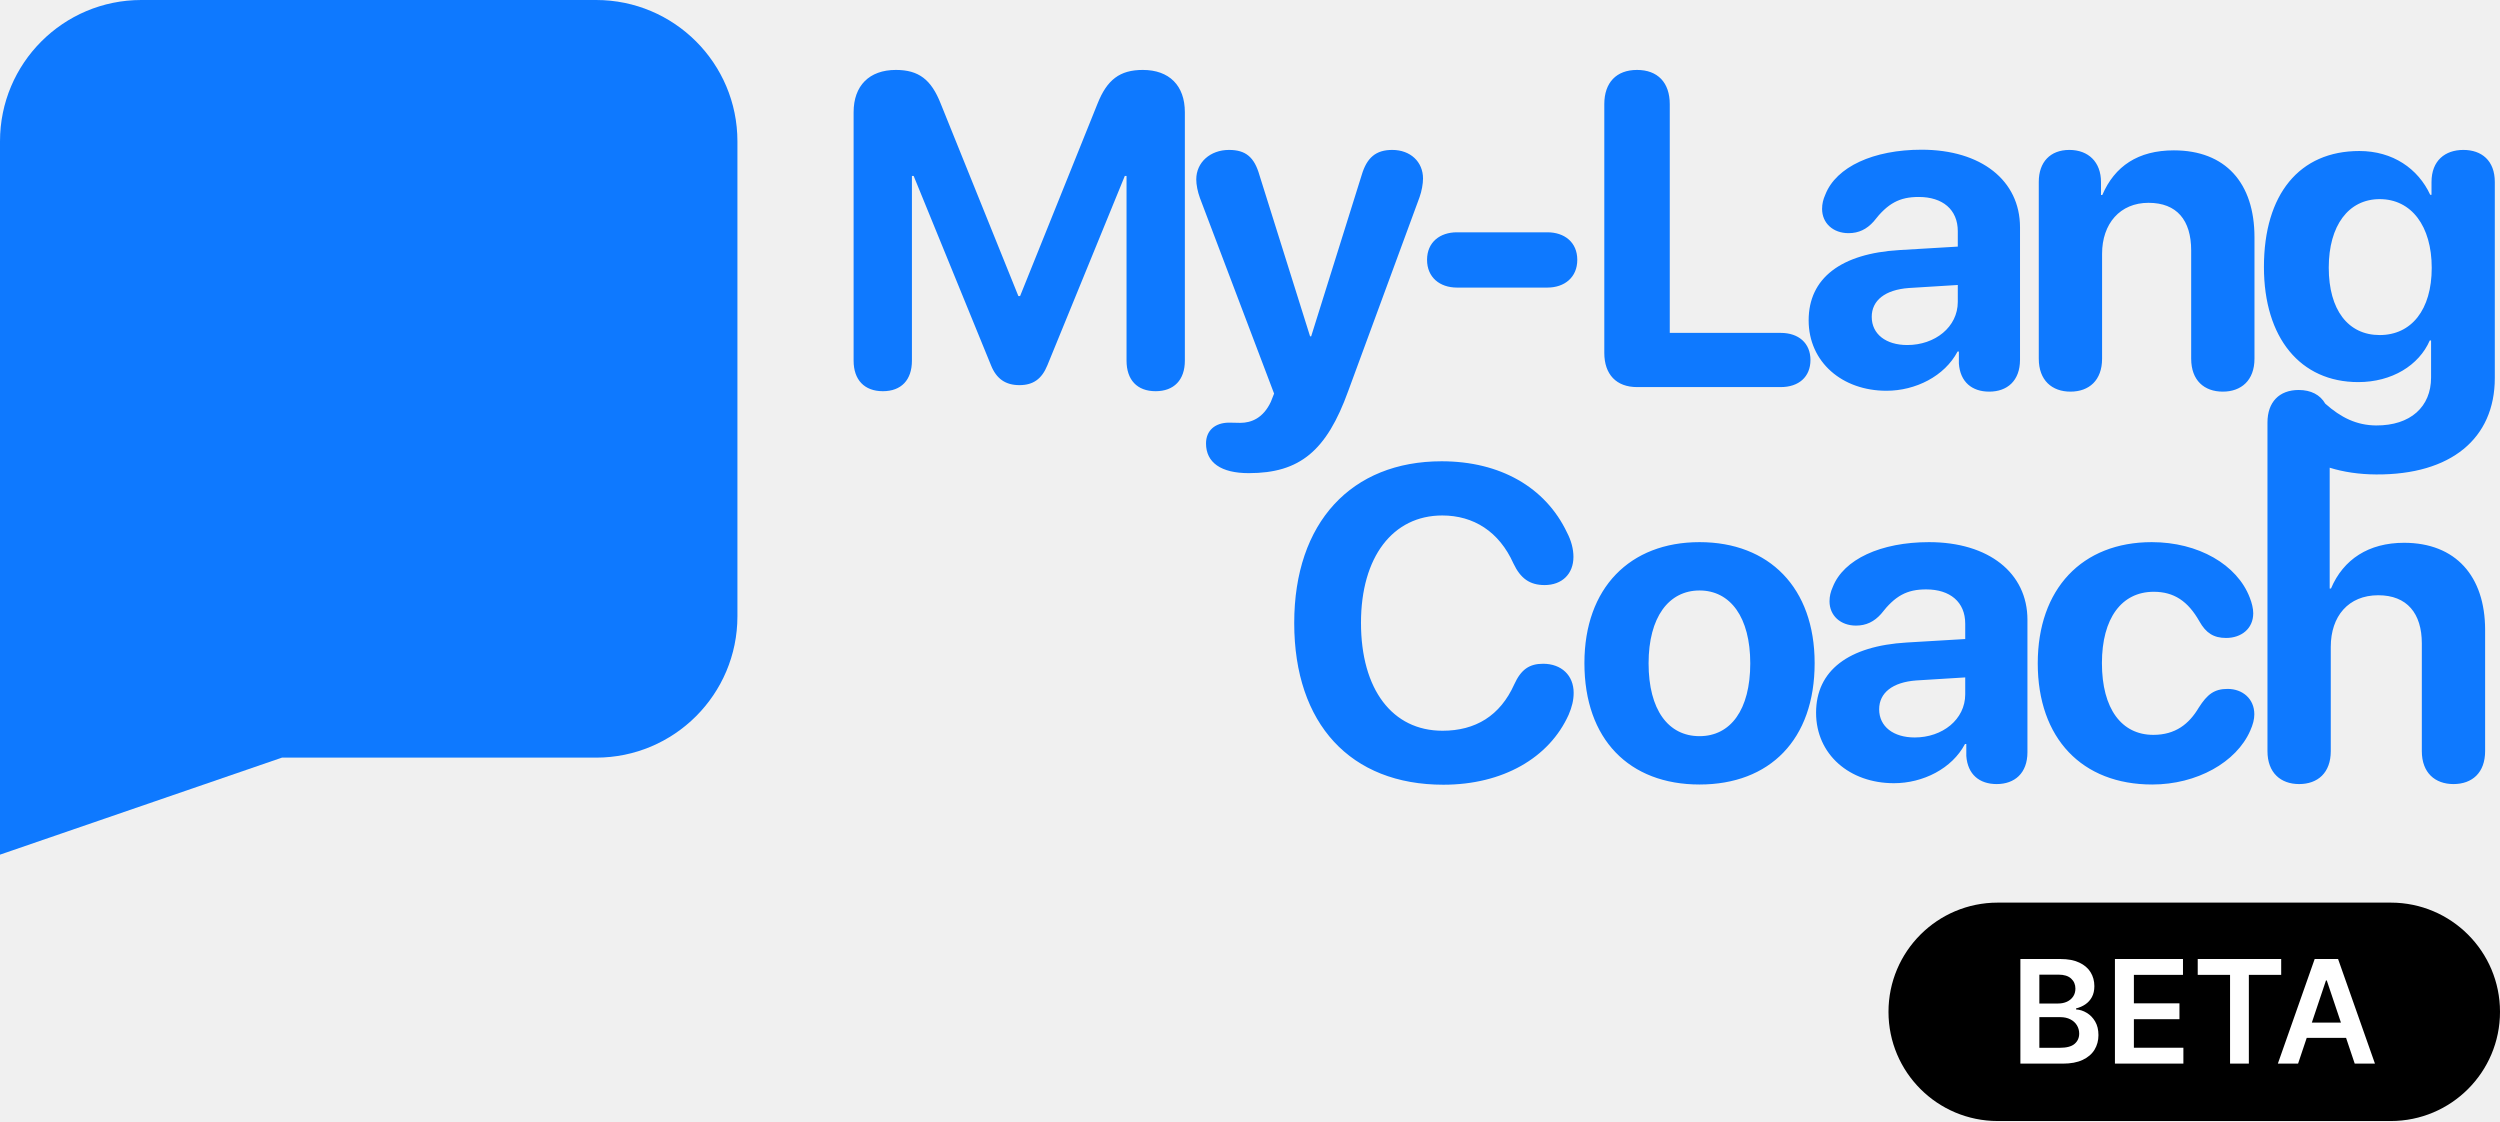
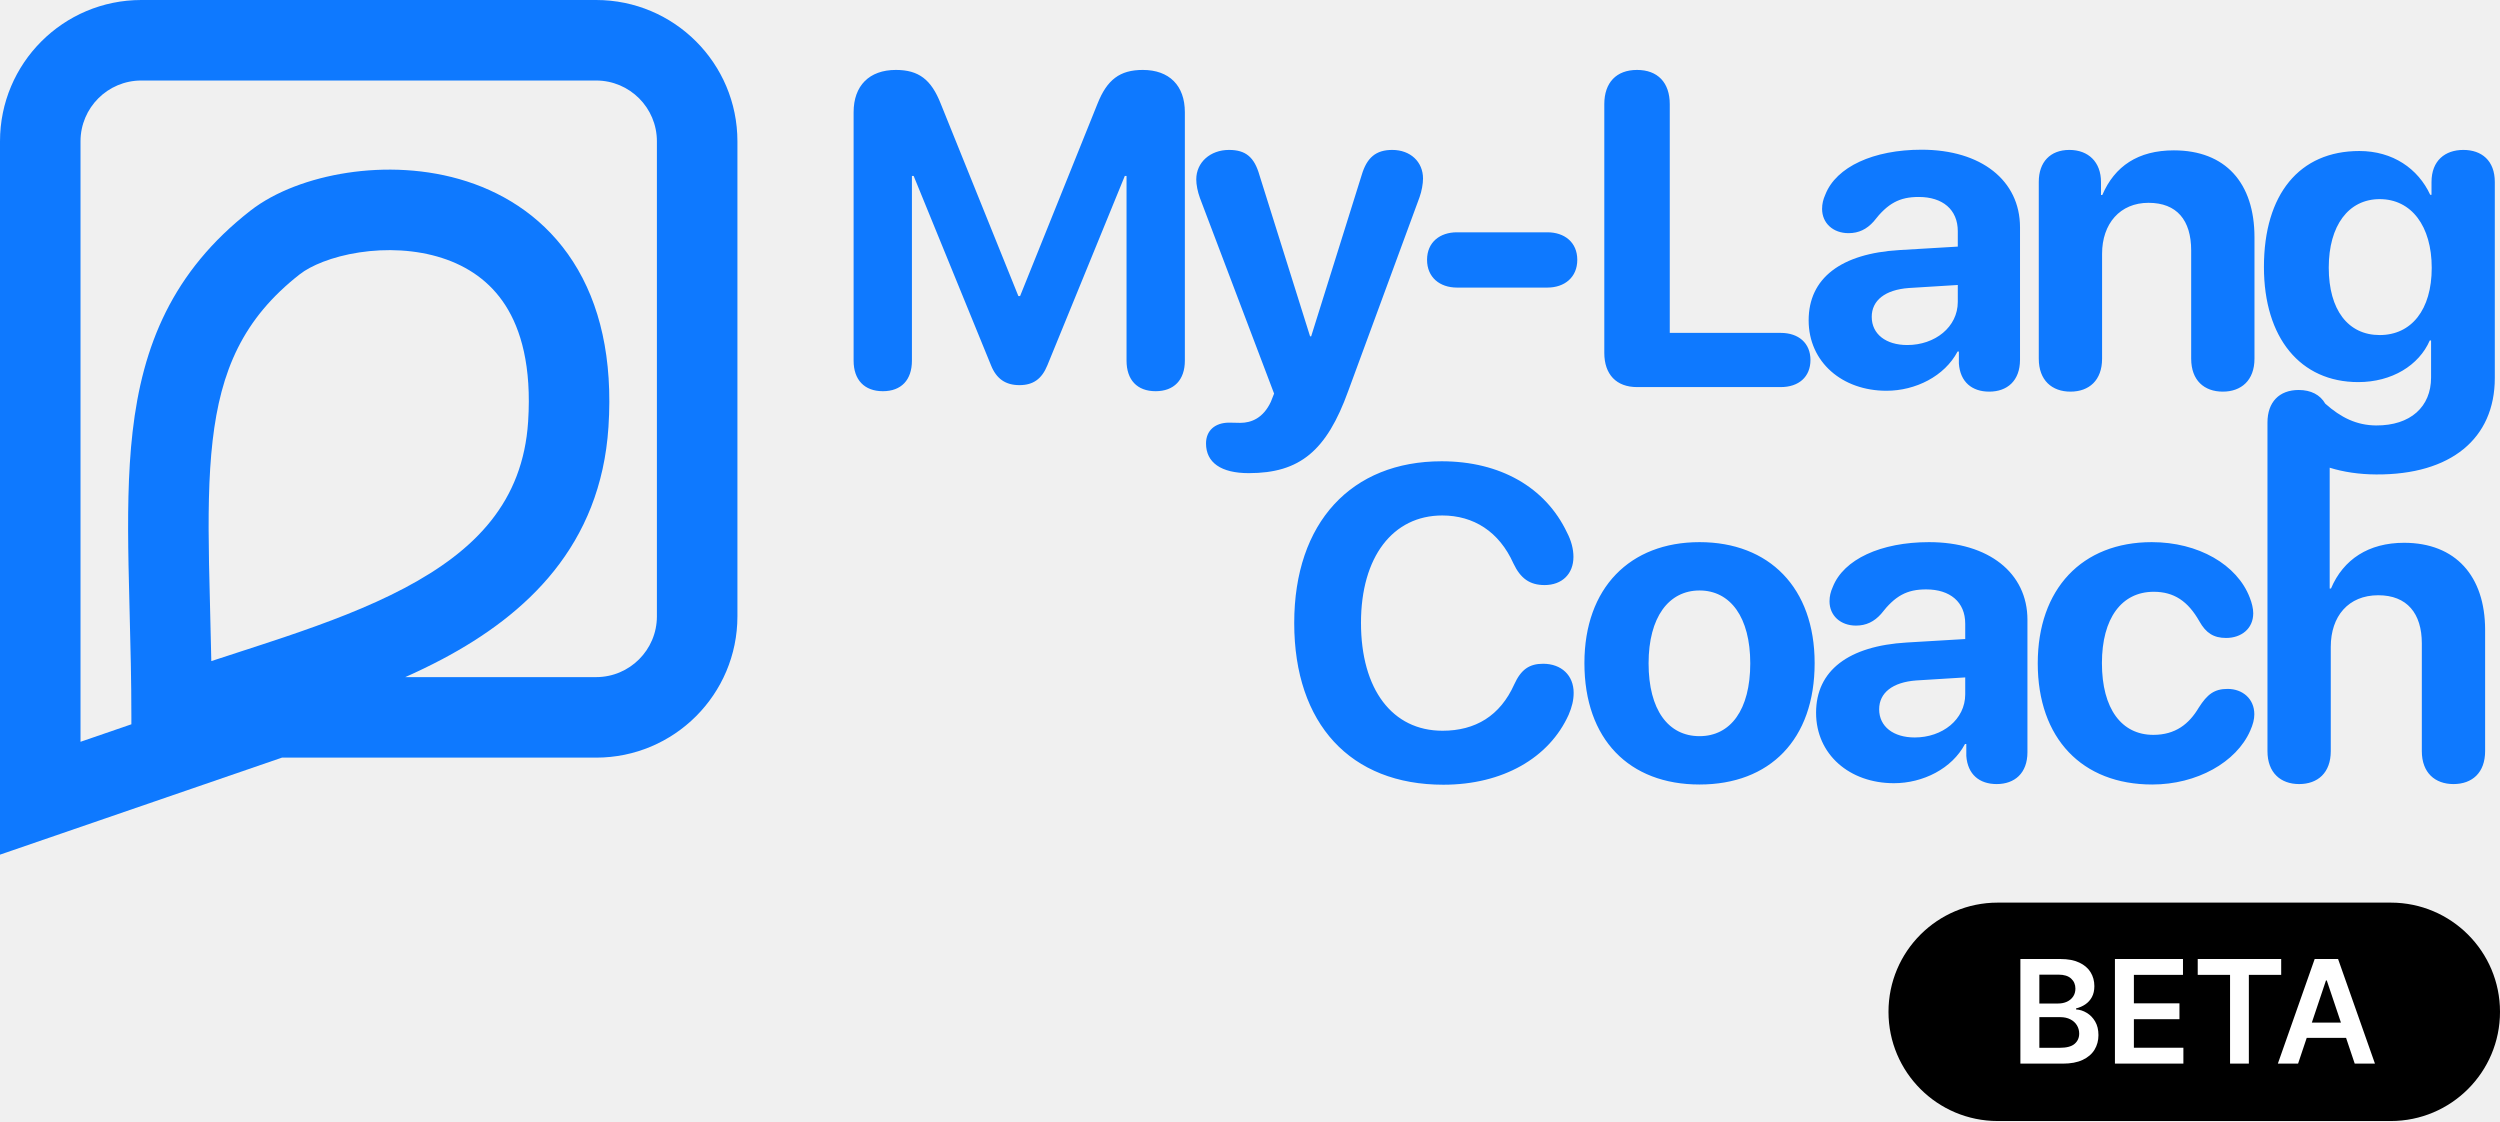
<svg xmlns="http://www.w3.org/2000/svg" width="417" height="187" viewBox="0 0 417 187" fill="none">
-   <path fillRule="evenodd" clipRule="evenodd" d="M23.572 13.43C17.971 13.43 13.43 17.971 13.43 23.572V123.731L21.914 120.812V119.658C21.914 113.471 21.766 107.717 21.623 102.185C21.554 99.491 21.486 96.85 21.437 94.237C21.291 86.403 21.321 78.933 22.122 71.976C23.767 57.707 28.712 45.322 41.776 35.134C45.913 31.908 51.815 29.756 57.905 28.827C64.096 27.882 71.164 28.092 77.861 30.253C84.634 32.439 91.104 36.66 95.606 43.674C100.091 50.662 102.235 59.816 101.492 71.209C100.203 90.977 87.879 102.492 73.733 109.97C71.734 111.027 69.681 112.014 67.598 112.943H99.429C105.031 112.943 109.571 108.402 109.571 102.801V23.572C109.571 17.971 105.031 13.43 99.429 13.43H23.572ZM35.247 110.271C36.77 109.769 38.308 109.27 39.842 108.771C42.404 107.939 44.957 107.11 47.42 106.278C54.575 103.861 61.424 101.286 67.456 98.097C79.389 91.789 87.223 83.636 88.091 70.335C88.695 61.069 86.882 54.946 84.304 50.928C81.742 46.938 78.043 44.424 73.737 43.035C69.356 41.621 64.436 41.416 59.931 42.103C55.323 42.806 51.818 44.334 50.035 45.725C40.501 53.16 36.809 61.846 35.464 73.514C34.772 79.526 34.72 86.241 34.865 93.986C34.91 96.417 34.976 98.964 35.044 101.609C35.115 104.394 35.19 107.288 35.247 110.271ZM47.029 126.373H99.429C112.448 126.373 123.002 115.819 123.002 102.801V23.572C123.002 10.554 112.448 0 99.429 0H23.572C10.554 0 0 10.554 0 23.572V142.556L47.029 126.373Z" fill="#0E79FF" />
-   <path fillRule="evenodd" clipRule="evenodd" d="M142.382 60.154C142.382 63.373 144.19 65.253 147.263 65.253C150.337 65.253 152.109 63.373 152.109 60.154V29.346H152.398L165.307 60.95C166.211 63.192 167.73 64.241 170.044 64.241C172.322 64.241 173.769 63.228 174.709 60.914L187.618 29.346H187.907V60.154C187.907 63.373 189.679 65.253 192.753 65.253C195.826 65.253 197.634 63.373 197.634 60.154V18.715C197.634 14.268 195.031 11.664 190.619 11.664C186.786 11.664 184.653 13.291 183.062 17.305L170.153 49.379H169.863L156.918 17.305C155.327 13.255 153.23 11.664 149.433 11.664C144.985 11.664 142.382 14.304 142.382 18.715V60.154ZM273.057 64.566C269.622 64.566 267.597 62.469 267.597 58.853V17.377C267.597 13.761 269.622 11.664 273.057 11.664C276.492 11.664 278.517 13.761 278.517 17.377V55.526H297.031C299.996 55.526 301.985 57.226 301.985 60.046C301.985 62.867 300.032 64.566 297.031 64.566H273.057ZM301.682 53.429C301.682 60.407 307.286 65.18 314.663 65.18C319.508 65.18 324.354 62.758 326.524 58.636H326.74V60.624C326.957 63.734 328.946 65.325 331.803 65.325C334.804 65.325 336.938 63.517 336.938 60.01V37.916C336.938 30.105 330.465 24.971 320.521 24.971C312.493 24.971 306.274 27.827 304.466 32.456C304.104 33.251 303.924 34.011 303.924 34.842C303.924 37.229 305.768 38.892 308.335 38.892C310.035 38.892 311.372 38.241 312.53 36.94C314.88 33.902 316.833 32.854 320.051 32.854C324.028 32.854 326.56 34.951 326.56 38.567V41.134L316.796 41.713C307.106 42.291 301.682 46.377 301.682 53.429ZM326.56 50.355C326.56 54.55 322.763 57.551 318.134 57.551C314.591 57.551 312.204 55.743 312.204 52.85C312.204 50.102 314.446 48.33 318.388 48.041L326.56 47.535V50.355ZM388.592 78.015C390.868 78.721 393.478 79.125 396.355 79.138C408.83 79.211 416.134 73.136 416.134 63.047V30.358C416.134 26.779 413.929 25.007 410.891 25.007C407.854 25.007 405.576 26.779 405.576 30.358V32.492H405.359C403.334 28.117 399.103 25.188 393.534 25.188C383.554 25.188 377.624 32.383 377.624 44.533C377.624 56.358 383.699 63.734 393.354 63.734C398.958 63.734 403.478 60.95 405.286 56.791H405.503V62.975C405.503 67.82 402.104 71.002 396.319 70.966C393.076 70.933 390.482 69.663 387.851 67.328C387.011 65.865 385.485 65.05 383.421 65.05C380.167 65.05 378.214 67.075 378.214 70.474V125.287C378.214 128.903 380.42 130.783 383.493 130.783C386.603 130.783 388.773 128.903 388.773 125.287V107.894C388.773 102.796 391.702 99.288 396.692 99.288C401.501 99.288 403.96 102.326 403.96 107.316V125.287C403.96 128.903 406.165 130.783 409.239 130.783C412.349 130.783 414.518 128.903 414.518 125.287V105.074C414.518 96.106 409.601 90.537 400.995 90.537C395.101 90.537 390.87 93.286 388.809 98.167H388.592V78.015ZM405.612 44.678C405.612 51.693 402.213 55.887 396.933 55.887C391.69 55.887 388.436 51.729 388.436 44.642C388.436 37.627 391.726 33.215 396.933 33.215C402.213 33.215 405.612 37.699 405.612 44.678ZM339.897 110.642C339.897 123.19 347.31 130.856 358.99 130.856C366.403 130.856 373.02 127.167 375.334 121.888C375.804 120.839 376.021 119.971 376.021 119.14C376.021 116.536 374.032 114.909 371.574 114.909C369.332 114.909 368.175 115.813 366.764 118.019C365.137 120.767 362.859 122.575 359.171 122.575C353.891 122.575 350.601 118.236 350.601 110.606C350.601 103.121 353.891 98.709 359.243 98.709C362.606 98.709 364.956 100.264 366.873 103.663C367.958 105.58 369.223 106.411 371.32 106.411C373.815 106.411 375.84 104.893 375.84 102.289C375.84 101.53 375.623 100.59 375.262 99.686C373.165 94.189 366.692 90.429 358.918 90.429C347.274 90.429 339.897 98.239 339.897 110.642ZM315.902 130.639C308.526 130.639 302.921 125.865 302.921 118.887C302.921 111.835 308.345 107.749 318.036 107.171L327.799 106.592V104.025C327.799 100.409 325.268 98.312 321.29 98.312C318.072 98.312 316.119 99.36 313.769 102.398C312.612 103.699 311.274 104.35 309.574 104.35C307.007 104.35 305.163 102.687 305.163 100.3C305.163 99.469 305.344 98.709 305.705 97.914C307.513 93.285 313.733 90.429 321.76 90.429C331.704 90.429 338.177 95.563 338.177 103.374V125.468C338.177 128.975 336.043 130.783 333.042 130.783C330.185 130.783 328.197 129.192 327.98 126.082V124.094H327.763C325.593 128.216 320.748 130.639 315.902 130.639ZM319.374 123.009C324.002 123.009 327.799 120.008 327.799 115.813V112.993L319.627 113.499C315.685 113.788 313.443 115.56 313.443 118.308C313.443 121.201 315.83 123.009 319.374 123.009ZM264.28 110.606C264.28 123.334 271.765 130.856 283.481 130.856C295.197 130.856 302.682 123.37 302.682 110.606C302.682 98.022 295.089 90.429 283.481 90.429C271.874 90.429 264.28 98.058 264.28 110.606ZM291.943 110.642C291.943 118.416 288.652 122.792 283.481 122.792C278.274 122.792 274.984 118.416 274.984 110.642C274.984 102.94 278.346 98.492 283.481 98.492C288.616 98.492 291.943 102.94 291.943 110.642ZM240.754 130.892C225.278 130.892 215.876 120.767 215.876 103.917C215.876 87.102 225.458 76.941 240.465 76.941C250.228 76.941 257.785 81.281 261.365 88.802C262.088 90.176 262.45 91.586 262.45 92.888C262.45 95.745 260.533 97.589 257.641 97.589C255.182 97.589 253.627 96.504 252.434 93.973C250.047 88.657 245.78 85.981 240.573 85.981C232.329 85.981 227.013 92.888 227.013 103.881C227.013 115.018 232.256 121.888 240.609 121.888C246.106 121.888 250.228 119.393 252.578 114.15C253.699 111.691 255.073 110.715 257.388 110.715C260.461 110.715 262.486 112.667 262.486 115.56C262.486 116.79 262.197 117.947 261.654 119.212C258.4 126.444 250.626 130.892 240.754 130.892ZM345.348 65.325C342.274 65.325 340.068 63.445 340.068 59.829V30.322C340.068 27.032 341.985 25.007 345.167 25.007C348.349 25.007 350.446 27.032 350.446 30.358V32.528H350.663C352.724 27.719 356.63 25.079 362.596 25.079C371.202 25.079 376.047 30.503 376.047 39.579V59.829C376.047 63.445 373.842 65.325 370.768 65.325C367.658 65.325 365.489 63.445 365.489 59.829V41.785C365.489 36.723 363.102 33.83 358.365 33.83C353.628 33.83 350.627 37.301 350.627 42.327V59.829C350.627 63.445 348.457 65.325 345.348 65.325ZM238.032 43.34C238.032 46.269 240.166 47.969 243.022 47.969H258.101C260.958 47.969 263.091 46.269 263.091 43.34C263.091 40.411 260.958 38.748 258.101 38.748H243.022C240.166 38.748 238.032 40.411 238.032 43.34ZM208.288 78.921C203.659 78.921 201.164 77.149 201.164 73.967C201.164 71.834 202.647 70.496 205.033 70.496C205.395 70.496 205.675 70.505 205.955 70.514C206.236 70.523 206.516 70.532 206.878 70.532C208.722 70.532 210.711 69.737 211.976 67.025L212.519 65.651L200.152 33.034C199.754 31.95 199.537 30.792 199.537 29.925C199.537 27.068 201.888 25.007 204.997 25.007C207.782 25.007 209.228 26.2 210.096 29.274L218.521 56.104H218.702L227.127 29.201C227.995 26.272 229.514 25.007 232.226 25.007C235.263 25.007 237.36 26.996 237.36 29.78C237.36 30.648 237.143 31.877 236.782 32.89L224.885 65.217C221.269 75.233 216.785 78.921 208.288 78.921Z" fill="#0E79FF" />
+   <path fill-rule="evenodd" clip-rule="evenodd" d="M23.572 13.43C17.971 13.43 13.43 17.971 13.43 23.572V123.731L21.914 120.812V119.658C21.914 113.471 21.766 107.717 21.623 102.185C21.554 99.491 21.486 96.85 21.437 94.237C21.291 86.403 21.321 78.933 22.122 71.976C23.767 57.707 28.712 45.322 41.776 35.134C45.913 31.908 51.815 29.756 57.905 28.827C64.096 27.882 71.164 28.092 77.861 30.253C84.634 32.439 91.104 36.66 95.606 43.674C100.091 50.662 102.235 59.816 101.492 71.209C100.203 90.977 87.879 102.492 73.733 109.97C71.734 111.027 69.681 112.014 67.598 112.943H99.429C105.031 112.943 109.571 108.402 109.571 102.801V23.572C109.571 17.971 105.031 13.43 99.429 13.43H23.572ZM35.247 110.271C36.77 109.769 38.308 109.27 39.842 108.771C42.404 107.939 44.957 107.11 47.42 106.278C54.575 103.861 61.424 101.286 67.456 98.097C79.389 91.789 87.223 83.636 88.091 70.335C88.695 61.069 86.882 54.946 84.304 50.928C81.742 46.938 78.043 44.424 73.737 43.035C69.356 41.621 64.436 41.416 59.931 42.103C55.323 42.806 51.818 44.334 50.035 45.725C40.501 53.16 36.809 61.846 35.464 73.514C34.772 79.526 34.72 86.241 34.865 93.986C34.91 96.417 34.976 98.964 35.044 101.609C35.115 104.394 35.19 107.288 35.247 110.271ZM47.029 126.373H99.429C112.448 126.373 123.002 115.819 123.002 102.801V23.572C123.002 10.554 112.448 0 99.429 0H23.572C10.554 0 0 10.554 0 23.572V142.556L47.029 126.373Z" fill="#0E79FF" />
+   <path fill-rule="evenodd" clip-rule="evenodd" d="M142.382 60.154C142.382 63.373 144.19 65.253 147.263 65.253C150.337 65.253 152.109 63.373 152.109 60.154V29.346H152.398L165.307 60.95C166.211 63.192 167.73 64.241 170.044 64.241C172.322 64.241 173.769 63.228 174.709 60.914L187.618 29.346H187.907V60.154C187.907 63.373 189.679 65.253 192.753 65.253C195.826 65.253 197.634 63.373 197.634 60.154V18.715C197.634 14.268 195.031 11.664 190.619 11.664C186.786 11.664 184.653 13.291 183.062 17.305L170.153 49.379H169.863L156.918 17.305C155.327 13.255 153.23 11.664 149.433 11.664C144.985 11.664 142.382 14.304 142.382 18.715V60.154ZM273.057 64.566C269.622 64.566 267.597 62.469 267.597 58.853V17.377C267.597 13.761 269.622 11.664 273.057 11.664C276.492 11.664 278.517 13.761 278.517 17.377V55.526H297.031C299.996 55.526 301.985 57.226 301.985 60.046C301.985 62.867 300.032 64.566 297.031 64.566H273.057ZM301.682 53.429C301.682 60.407 307.286 65.18 314.663 65.18C319.508 65.18 324.354 62.758 326.524 58.636H326.74V60.624C326.957 63.734 328.946 65.325 331.803 65.325C334.804 65.325 336.938 63.517 336.938 60.01V37.916C336.938 30.105 330.465 24.971 320.521 24.971C312.493 24.971 306.274 27.827 304.466 32.456C304.104 33.251 303.924 34.011 303.924 34.842C303.924 37.229 305.768 38.892 308.335 38.892C310.035 38.892 311.372 38.241 312.53 36.94C314.88 33.902 316.833 32.854 320.051 32.854C324.028 32.854 326.56 34.951 326.56 38.567V41.134L316.796 41.713C307.106 42.291 301.682 46.377 301.682 53.429ZM326.56 50.355C326.56 54.55 322.763 57.551 318.134 57.551C314.591 57.551 312.204 55.743 312.204 52.85C312.204 50.102 314.446 48.33 318.388 48.041L326.56 47.535V50.355ZM388.592 78.015C390.868 78.721 393.478 79.125 396.355 79.138C408.83 79.211 416.134 73.136 416.134 63.047V30.358C416.134 26.779 413.929 25.007 410.891 25.007C407.854 25.007 405.576 26.779 405.576 30.358V32.492H405.359C403.334 28.117 399.103 25.188 393.534 25.188C383.554 25.188 377.624 32.383 377.624 44.533C377.624 56.358 383.699 63.734 393.354 63.734C398.958 63.734 403.478 60.95 405.286 56.791H405.503V62.975C405.503 67.82 402.104 71.002 396.319 70.966C393.076 70.933 390.482 69.663 387.851 67.328C387.011 65.865 385.485 65.05 383.421 65.05C380.167 65.05 378.214 67.075 378.214 70.474V125.287C378.214 128.903 380.42 130.783 383.493 130.783C386.603 130.783 388.773 128.903 388.773 125.287V107.894C388.773 102.796 391.702 99.288 396.692 99.288C401.501 99.288 403.96 102.326 403.96 107.316V125.287C403.96 128.903 406.165 130.783 409.239 130.783C412.349 130.783 414.518 128.903 414.518 125.287V105.074C414.518 96.106 409.601 90.537 400.995 90.537C395.101 90.537 390.87 93.286 388.809 98.167H388.592V78.015ZM405.612 44.678C405.612 51.693 402.213 55.887 396.933 55.887C391.69 55.887 388.436 51.729 388.436 44.642C388.436 37.627 391.726 33.215 396.933 33.215C402.213 33.215 405.612 37.699 405.612 44.678ZM339.897 110.642C339.897 123.19 347.31 130.856 358.99 130.856C366.403 130.856 373.02 127.167 375.334 121.888C375.804 120.839 376.021 119.971 376.021 119.14C376.021 116.536 374.032 114.909 371.574 114.909C369.332 114.909 368.175 115.813 366.764 118.019C365.137 120.767 362.859 122.575 359.171 122.575C353.891 122.575 350.601 118.236 350.601 110.606C350.601 103.121 353.891 98.709 359.243 98.709C362.606 98.709 364.956 100.264 366.873 103.663C367.958 105.58 369.223 106.411 371.32 106.411C373.815 106.411 375.84 104.893 375.84 102.289C375.84 101.53 375.623 100.59 375.262 99.686C373.165 94.189 366.692 90.429 358.918 90.429C347.274 90.429 339.897 98.239 339.897 110.642ZM315.902 130.639C308.526 130.639 302.921 125.865 302.921 118.887C302.921 111.835 308.345 107.749 318.036 107.171L327.799 106.592V104.025C327.799 100.409 325.268 98.312 321.29 98.312C318.072 98.312 316.119 99.36 313.769 102.398C312.612 103.699 311.274 104.35 309.574 104.35C307.007 104.35 305.163 102.687 305.163 100.3C305.163 99.469 305.344 98.709 305.705 97.914C307.513 93.285 313.733 90.429 321.76 90.429C331.704 90.429 338.177 95.563 338.177 103.374V125.468C338.177 128.975 336.043 130.783 333.042 130.783C330.185 130.783 328.197 129.192 327.98 126.082V124.094H327.763C325.593 128.216 320.748 130.639 315.902 130.639ZM319.374 123.009C324.002 123.009 327.799 120.008 327.799 115.813V112.993L319.627 113.499C315.685 113.788 313.443 115.56 313.443 118.308C313.443 121.201 315.83 123.009 319.374 123.009ZM264.28 110.606C264.28 123.334 271.765 130.856 283.481 130.856C295.197 130.856 302.682 123.37 302.682 110.606C302.682 98.022 295.089 90.429 283.481 90.429C271.874 90.429 264.28 98.058 264.28 110.606ZM291.943 110.642C291.943 118.416 288.652 122.792 283.481 122.792C278.274 122.792 274.984 118.416 274.984 110.642C274.984 102.94 278.346 98.492 283.481 98.492C288.616 98.492 291.943 102.94 291.943 110.642ZM240.754 130.892C225.278 130.892 215.876 120.767 215.876 103.917C215.876 87.102 225.458 76.941 240.465 76.941C250.228 76.941 257.785 81.281 261.365 88.802C262.088 90.176 262.45 91.586 262.45 92.888C262.45 95.745 260.533 97.589 257.641 97.589C255.182 97.589 253.627 96.504 252.434 93.973C250.047 88.657 245.78 85.981 240.573 85.981C232.329 85.981 227.013 92.888 227.013 103.881C227.013 115.018 232.256 121.888 240.609 121.888C246.106 121.888 250.228 119.393 252.578 114.15C253.699 111.691 255.073 110.715 257.388 110.715C260.461 110.715 262.486 112.667 262.486 115.56C262.486 116.79 262.197 117.947 261.654 119.212C258.4 126.444 250.626 130.892 240.754 130.892ZM345.348 65.325C342.274 65.325 340.068 63.445 340.068 59.829V30.322C340.068 27.032 341.985 25.007 345.167 25.007C348.349 25.007 350.446 27.032 350.446 30.358V32.528H350.663C352.724 27.719 356.63 25.079 362.596 25.079C371.202 25.079 376.047 30.503 376.047 39.579V59.829C376.047 63.445 373.842 65.325 370.768 65.325C367.658 65.325 365.489 63.445 365.489 59.829V41.785C365.489 36.723 363.102 33.83 358.365 33.83C353.628 33.83 350.627 37.301 350.627 42.327V59.829C350.627 63.445 348.457 65.325 345.348 65.325ZM238.032 43.34C238.032 46.269 240.166 47.969 243.022 47.969H258.101C260.958 47.969 263.091 46.269 263.091 43.34C263.091 40.411 260.958 38.748 258.101 38.748H243.022C240.166 38.748 238.032 40.411 238.032 43.34ZM208.288 78.921C203.659 78.921 201.164 77.149 201.164 73.967C201.164 71.834 202.647 70.496 205.033 70.496C205.395 70.496 205.675 70.505 205.955 70.514C206.236 70.523 206.516 70.532 206.878 70.532C208.722 70.532 210.711 69.737 211.976 67.025L212.519 65.651L200.152 33.034C199.754 31.95 199.537 30.792 199.537 29.925C199.537 27.068 201.888 25.007 204.997 25.007C207.782 25.007 209.228 26.2 210.096 29.274L218.521 56.104H218.702L227.127 29.201C227.995 26.272 229.514 25.007 232.226 25.007C235.263 25.007 237.36 26.996 237.36 29.78C237.36 30.648 237.143 31.877 236.782 32.89L224.885 65.217C221.269 75.233 216.785 78.921 208.288 78.921Z" fill="#0E79FF" />
  <rect x="315" y="150.557" width="102" height="36.429" rx="18.214" fill="black" />
  <path d="M337.001 177.414V159.963H343.682C344.943 159.963 345.991 160.162 346.826 160.56C347.667 160.952 348.294 161.489 348.709 162.17C349.13 162.852 349.34 163.624 349.34 164.488C349.34 165.198 349.203 165.806 348.931 166.311C348.658 166.811 348.292 167.217 347.831 167.53C347.371 167.842 346.857 168.067 346.289 168.203V168.373C346.908 168.407 347.502 168.598 348.07 168.944C348.644 169.285 349.112 169.768 349.476 170.393C349.84 171.018 350.021 171.773 350.021 172.659C350.021 173.563 349.803 174.375 349.365 175.096C348.928 175.812 348.269 176.377 347.388 176.792C346.508 177.207 345.4 177.414 344.065 177.414H337.001ZM340.163 174.773H343.563C344.71 174.773 345.537 174.554 346.042 174.116C346.553 173.673 346.809 173.105 346.809 172.412C346.809 171.895 346.681 171.43 346.426 171.015C346.17 170.595 345.806 170.265 345.335 170.026C344.863 169.782 344.301 169.66 343.648 169.66H340.163V174.773ZM340.163 167.385H343.29C343.835 167.385 344.327 167.286 344.764 167.087C345.201 166.882 345.545 166.595 345.795 166.226C346.051 165.851 346.178 165.408 346.178 164.897C346.178 164.221 345.94 163.664 345.463 163.227C344.991 162.789 344.29 162.571 343.358 162.571H340.163V167.385ZM352.771 177.414V159.963H364.121V162.613H355.933V167.351H363.533V170.001H355.933V174.764H364.189V177.414H352.771ZM366.58 162.613V159.963H380.503V162.613H375.109V177.414H371.973V162.613H366.58ZM383.319 177.414H379.945L386.088 159.963H389.991L396.143 177.414H392.768L388.108 163.542H387.971L383.319 177.414ZM383.43 170.572H392.632V173.111H383.43V170.572Z" fill="white" />
</svg>
